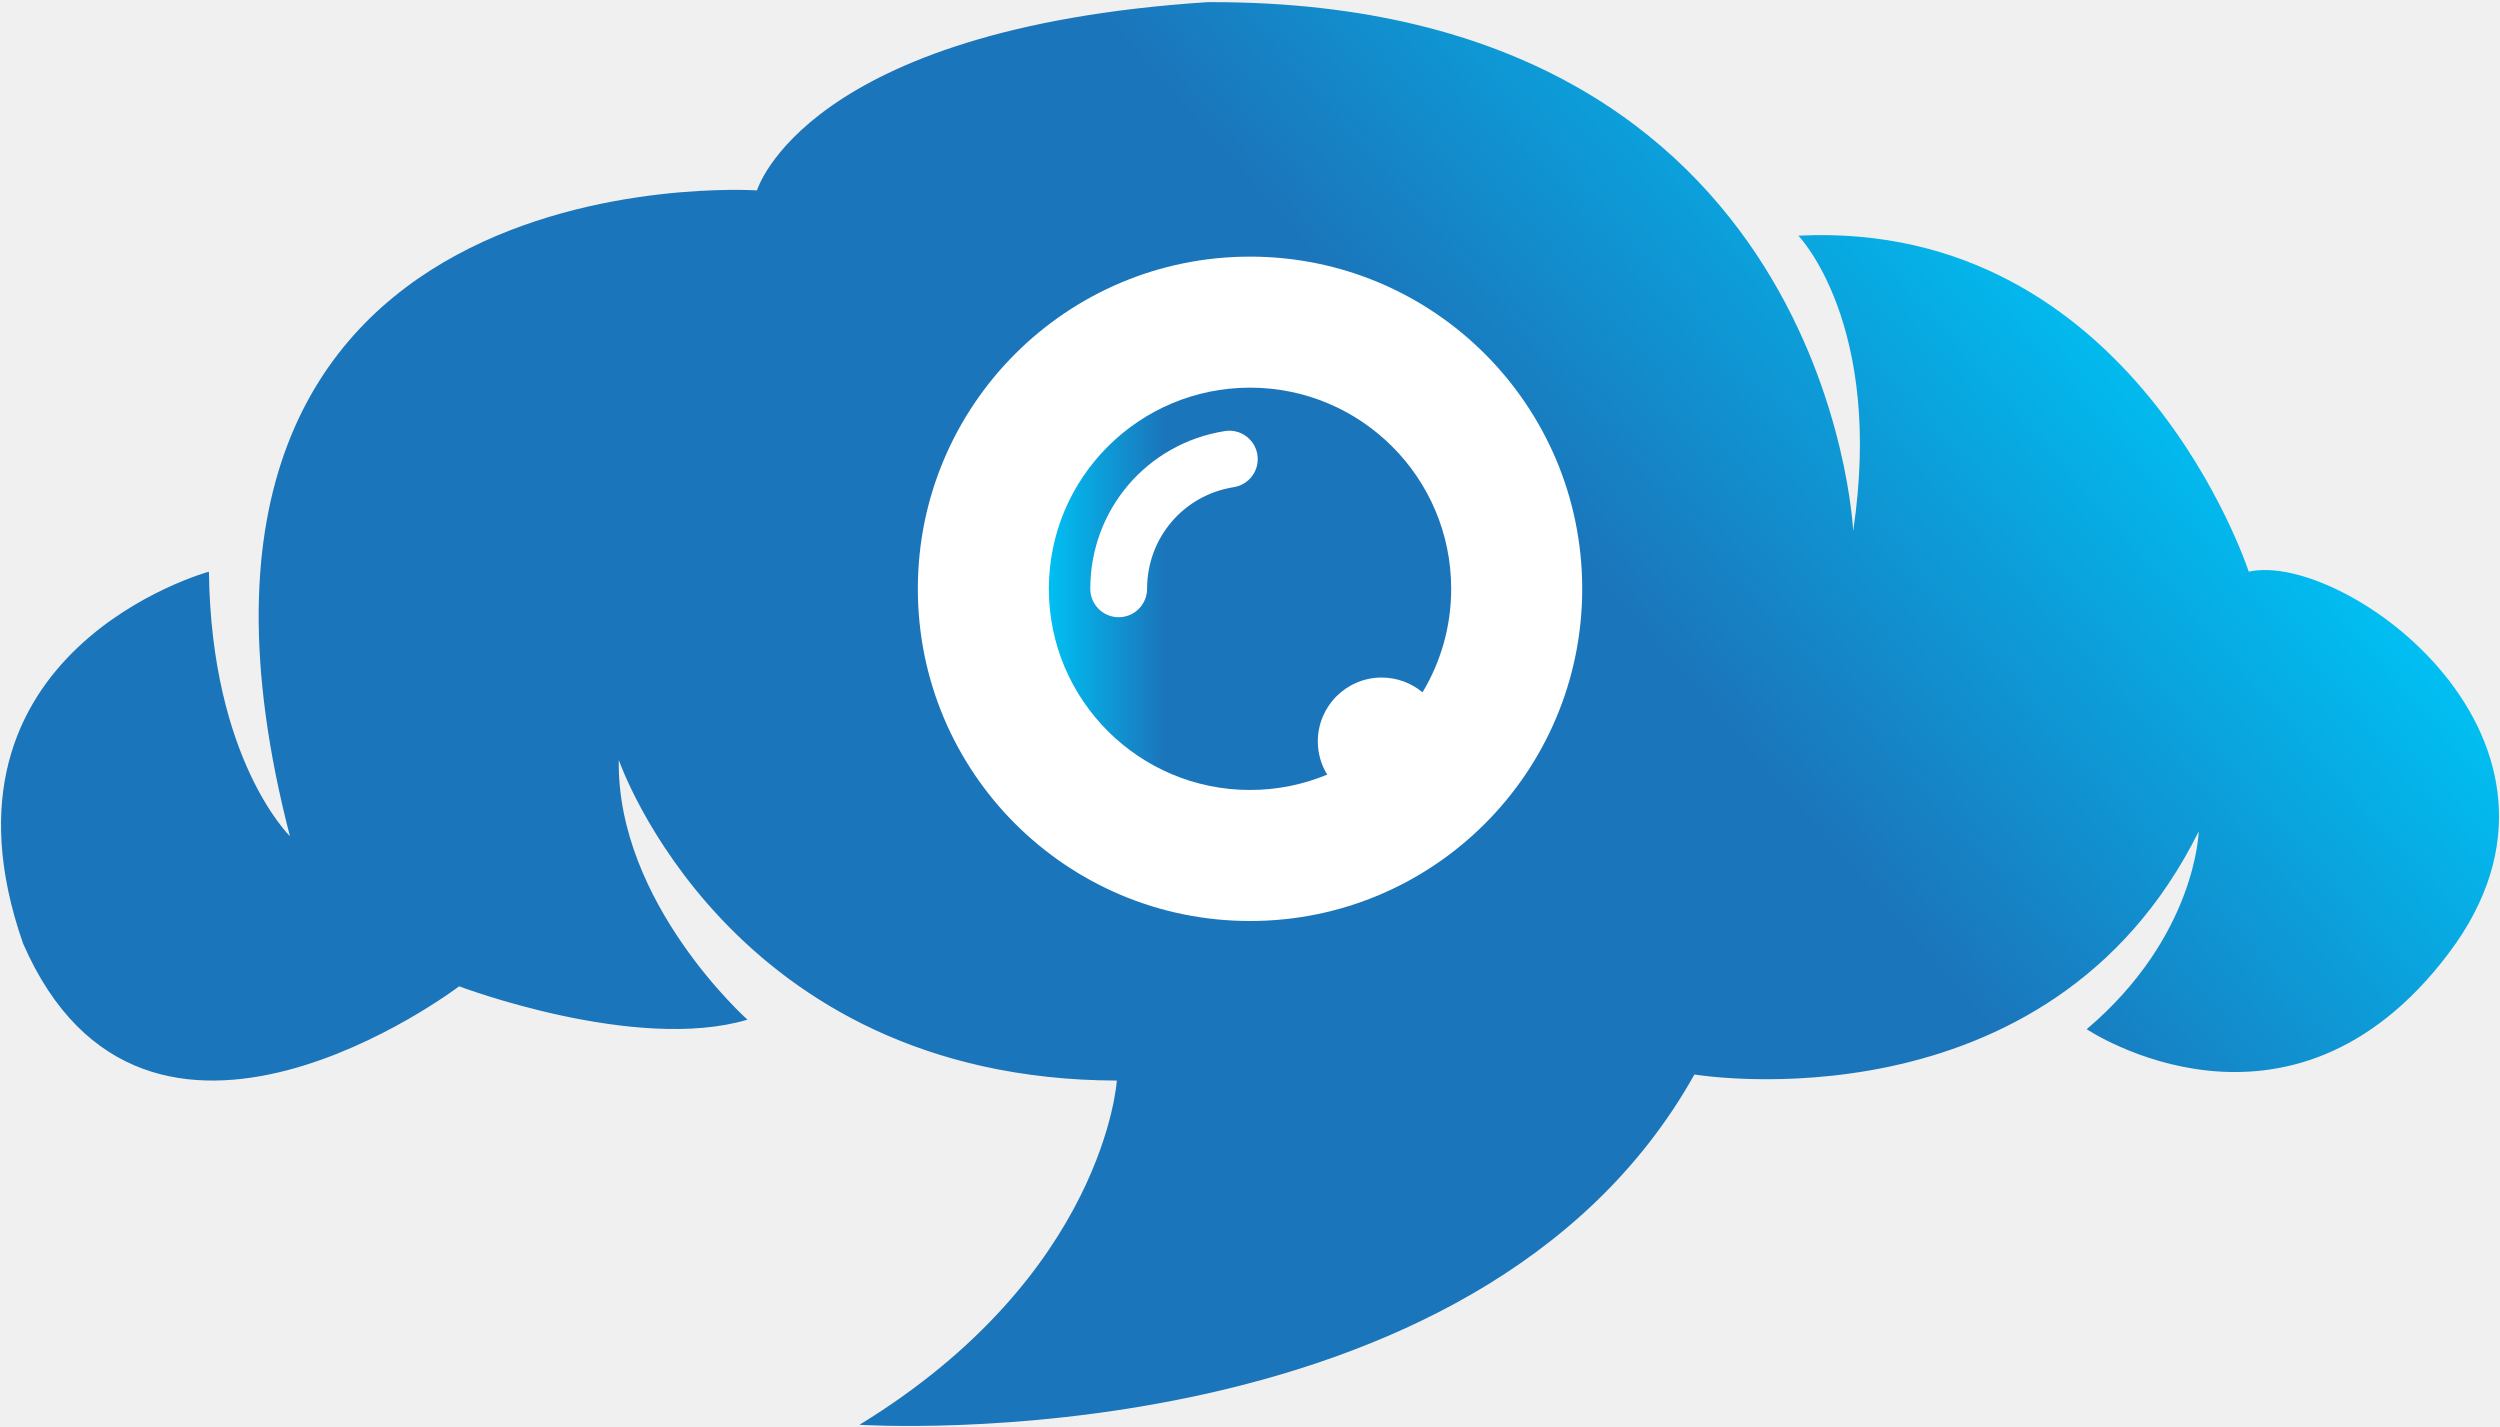
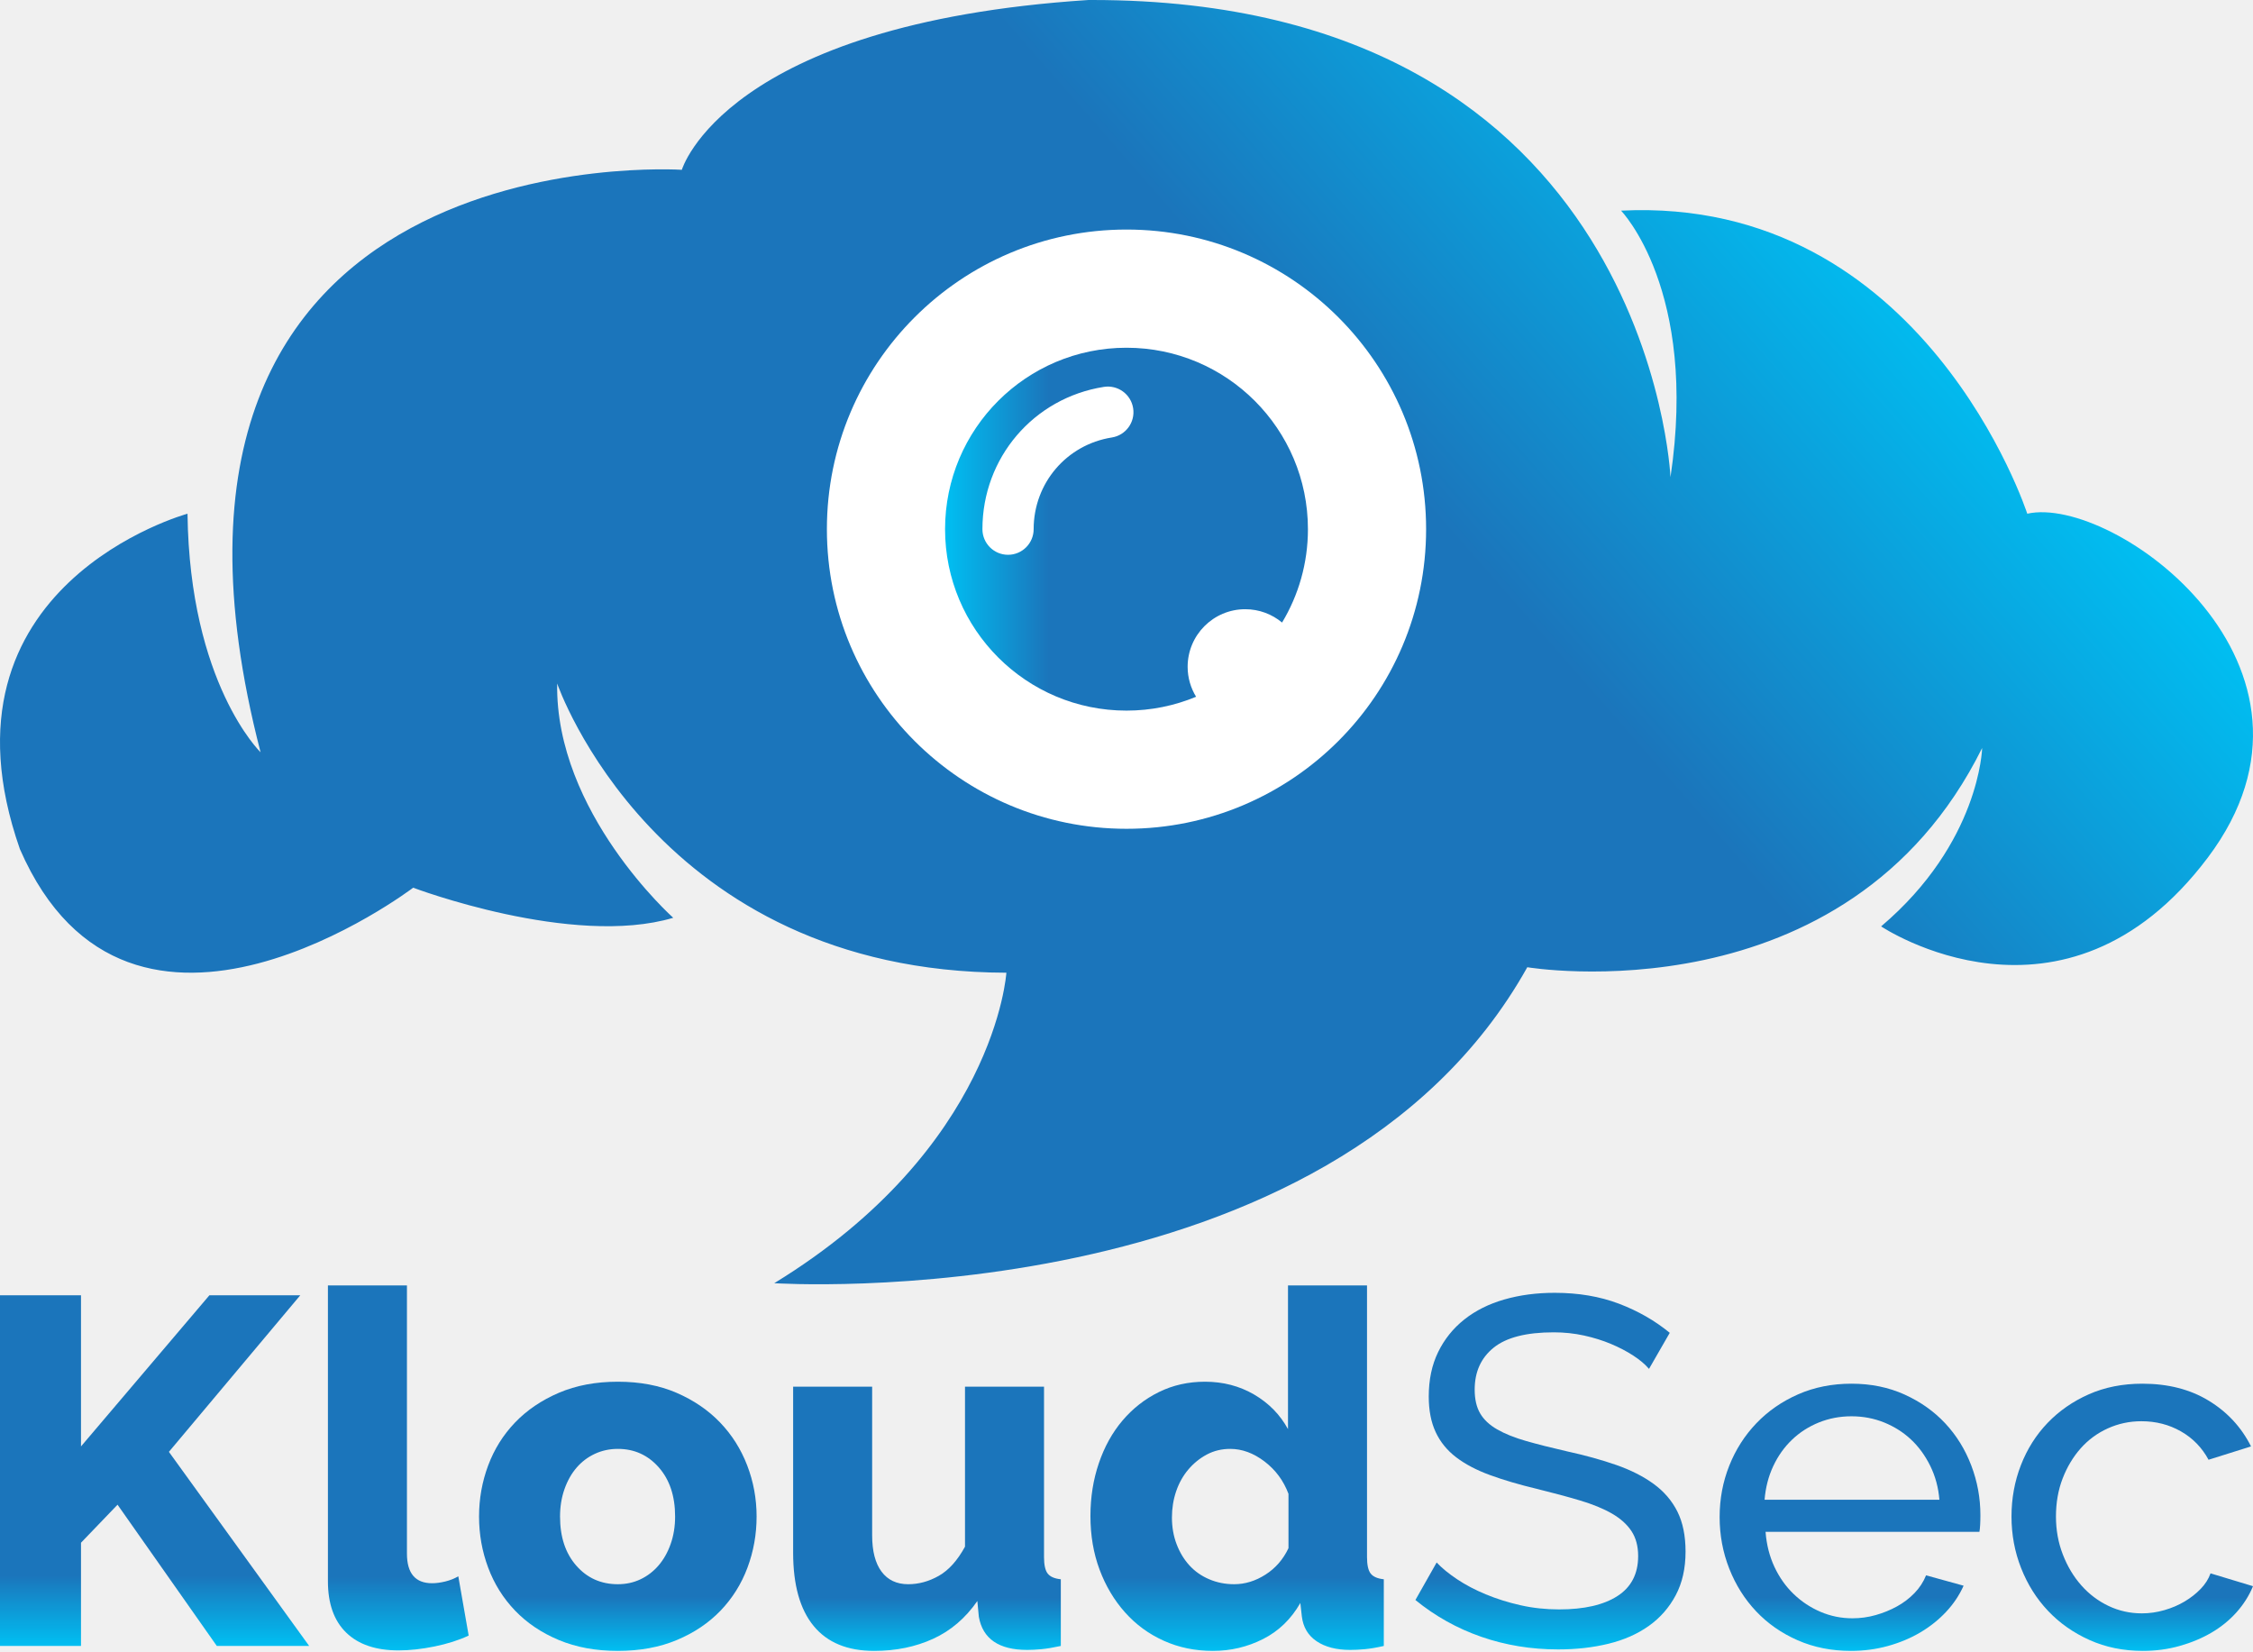
- <svg xmlns="http://www.w3.org/2000/svg" width="1060" height="605" viewBox="0 0 1060 605" fill="none">
-   <path d="M512.073 0.908C341.176 12.023 320.968 80.728 320.968 80.728C320.968 80.728 47.153 62.541 122.933 354.541C122.933 354.541 89.591 322.211 88.58 242.389C88.58 242.389 -33.677 275.732 9.771 400.008C61.683 519.235 194.671 418.196 194.671 418.196C194.671 418.196 269.439 446.485 316.927 432.341C316.927 432.341 261.355 382.833 262.365 322.211C262.365 322.211 308.843 457.713 473.536 458.161C473.536 458.161 468.485 540.453 364.413 604.105C364.413 604.105 625.852 621.283 718.427 455.581C718.427 455.581 868.595 480.84 932.251 352.521C932.251 352.521 931.24 396.977 884.761 436.383C884.761 436.383 970.644 493.975 1038.34 404.051C1106.03 314.125 993.883 233.295 953.467 242.389C953.467 242.389 904.969 92.853 762.505 99.924C762.505 99.924 798.879 137.309 785.743 225.213C785.743 225.213 775.957 0.915 513.84 0.904C513.248 0.904 512.669 0.905 512.073 0.904" fill="url(#paint0_linear)" />
-   <path d="M670.857 249.657C670.857 327.445 607.797 390.504 530.009 390.504C452.222 390.504 389.162 327.445 389.162 249.657C389.162 171.869 452.222 108.811 530.009 108.811C607.797 108.811 670.857 171.869 670.857 249.657Z" fill="white" />
-   <path d="M444.717 249.657C444.717 296.764 482.905 334.948 530.008 334.948C541.601 334.948 552.649 332.626 562.727 328.436C560.22 324.33 558.751 319.525 558.751 314.364C558.751 299.408 570.875 287.284 585.831 287.284C592.419 287.284 598.452 289.64 603.145 293.549C610.859 280.725 615.303 265.712 615.303 249.657C615.303 202.55 577.112 164.366 530.008 164.366C482.905 164.366 444.717 202.55 444.717 249.657V249.657ZM462.28 249.657C462.28 216.133 486.287 187.998 519.359 182.772C525.928 181.741 532.093 186.213 533.133 192.777C534.173 199.348 529.687 205.514 523.119 206.554C501.821 209.922 486.359 228.049 486.359 249.657C486.359 256.305 480.969 261.698 474.32 261.698C467.672 261.698 462.28 256.305 462.28 249.657Z" fill="url(#paint1_linear)" />
+ <svg xmlns="http://www.w3.org/2000/svg" width="1000" height="733" viewBox="0 0 1000 733" fill="none">
+   <path d="M483.066 0.004C321.713 10.498 302.634 75.366 302.634 75.366C302.634 75.366 44.112 58.195 115.66 333.886C115.66 333.886 84.179 303.361 83.225 227.998C83.225 227.998 -32.204 259.479 8.817 376.814C57.83 489.381 183.39 393.986 183.39 393.986C183.39 393.986 253.982 420.695 298.818 407.341C298.818 407.341 246.35 360.598 247.304 303.361C247.304 303.361 291.186 431.296 446.681 431.719C446.681 431.719 441.912 509.415 343.653 569.512C343.653 569.512 590.49 585.73 677.894 429.283C677.894 429.283 819.675 453.131 879.776 331.979C879.776 331.979 878.821 373.952 834.939 411.157C834.939 411.157 916.025 465.532 979.94 380.631C1043.85 295.728 937.965 219.411 899.807 227.998C899.807 227.998 854.018 86.814 719.511 93.49C719.511 93.49 753.853 128.787 741.45 211.782C741.45 211.782 732.211 0.01 484.734 6.10352e-05C484.175 6.10352e-05 483.628 0.001 483.066 6.10352e-05" fill="url(#paint0_linear)" />
+   <path d="M632.981 234.859C632.981 308.303 573.443 367.839 499.999 367.839C426.557 367.839 367.019 308.303 367.019 234.859C367.019 161.416 426.557 101.879 499.999 101.879C573.443 101.879 632.981 161.416 632.981 234.859Z" fill="white" />
+   <path d="M419.471 234.861C419.471 279.337 455.527 315.388 499.998 315.388C510.944 315.388 521.375 313.196 530.89 309.24C528.523 305.364 527.136 300.827 527.136 295.954C527.136 281.833 538.583 270.386 552.703 270.386C558.924 270.386 564.62 272.611 569.051 276.302C576.334 264.194 580.529 250.019 580.529 234.861C580.529 190.385 544.472 154.334 499.998 154.334C455.527 154.334 419.471 190.385 419.471 234.861ZM436.053 234.861C436.053 203.209 458.719 176.646 489.944 171.711C496.146 170.738 501.967 174.96 502.949 181.158C503.931 187.362 499.695 193.184 493.494 194.166C473.386 197.346 458.787 214.46 458.787 234.861C458.787 241.138 453.699 246.23 447.421 246.23C441.144 246.23 436.053 241.138 436.053 234.861Z" fill="url(#paint1_linear)" />
+   <path d="M92.942 574.881L35.951 641.957V574.881H0V730.516H35.951V684.701L52.171 667.823L96.232 730.516H137.226L74.969 644.368L133.277 574.881H92.942Z" fill="url(#paint2_linear)" />
+   <path d="M145.549 570.496V701.801C145.549 711.738 148.252 719.337 153.66 724.598C159.064 729.86 166.812 732.489 176.893 732.489C181.86 732.489 187.199 731.902 192.898 730.735C198.598 729.567 203.64 727.962 208.022 725.912L203.42 699.609C201.667 700.632 199.729 701.4 197.61 701.911C195.492 702.424 193.556 702.679 191.802 702.679C184.35 702.679 180.622 698.294 180.622 689.524V570.496H145.549Z" fill="url(#paint3_linear)" />
+   <path d="M248.025 618.172C240.356 621.462 233.888 625.845 228.626 631.324C223.367 636.806 219.381 643.163 216.679 650.396C213.974 657.63 212.626 665.193 212.626 673.085C212.626 680.975 213.974 688.539 216.679 695.772C219.381 703.005 223.367 709.363 228.626 714.843C233.888 720.323 240.356 724.675 248.025 727.885C255.697 731.098 264.43 732.708 274.22 732.708C284.011 732.708 292.743 731.098 300.415 727.885C308.088 724.675 314.554 720.323 319.818 714.843C325.075 709.363 329.059 703.005 331.764 695.772C334.466 688.539 335.818 680.975 335.818 673.085C335.818 665.193 334.429 657.63 331.652 650.396C328.874 643.163 324.859 636.806 319.596 631.324C314.334 625.845 307.904 621.462 300.306 618.172C292.705 614.885 284.011 613.241 274.22 613.241C264.43 613.241 255.697 614.885 248.025 618.172ZM255.81 694.895C250.984 689.415 248.575 682.147 248.575 673.085C248.575 668.699 249.233 664.645 250.547 660.919C251.862 657.192 253.65 654.013 255.917 651.384C258.182 648.753 260.885 646.708 264.028 645.246C267.169 643.786 270.567 643.053 274.22 643.053C281.525 643.053 287.592 645.794 292.416 651.273C297.238 656.754 299.648 664.024 299.648 673.085C299.648 677.47 298.993 681.524 297.675 685.251C296.362 688.978 294.569 692.155 292.305 694.785C290.037 697.415 287.376 699.465 284.306 700.922C281.237 702.385 277.873 703.116 274.22 703.116C266.767 703.116 260.629 700.377 255.81 694.895" fill="url(#paint4_linear)" />
+   <path d="M428.319 615.433V686.455C424.959 692.594 421.088 696.906 416.701 699.389C412.318 701.876 407.787 703.116 403.112 703.116C397.995 703.116 394.046 701.252 391.273 697.527C388.496 693.8 387.107 688.429 387.107 681.414V615.433H352.035V689.087C352.035 703.409 355.066 714.262 361.133 721.639C367.197 729.019 376.148 732.708 387.987 732.708C397.633 732.708 406.36 730.917 414.183 727.339C421.997 723.759 428.539 718.169 433.798 710.57L434.458 717.583C436.213 727.376 443.368 732.27 455.94 732.27C457.838 732.27 459.956 732.162 462.295 731.94C464.635 731.721 467.482 731.246 470.847 730.516V700.922C468.067 700.632 466.133 699.795 465.035 698.403C463.942 697.015 463.391 694.567 463.391 691.059V615.433H428.319Z" fill="url(#paint5_linear)" />
+   <path d="M571.681 570.496V634.285C568.172 627.856 563.166 622.743 556.664 618.94C550.159 615.142 542.887 613.241 534.851 613.241C527.4 613.241 520.566 614.777 514.357 617.845C508.144 620.913 502.773 625.116 498.245 630.449C493.712 635.783 490.204 642.104 487.724 649.409C485.235 656.72 483.995 664.536 483.995 672.866C483.995 681.49 485.347 689.415 488.053 696.648C490.755 703.883 494.52 710.206 499.34 715.612C504.165 721.021 509.896 725.221 516.55 728.214C523.197 731.209 530.469 732.708 538.359 732.708C546.253 732.708 553.667 730.955 560.609 727.447C567.548 723.94 573.064 718.607 577.16 711.446L577.819 717.363C578.398 722.188 580.591 725.879 584.395 728.433C588.19 730.989 593.161 732.27 599.298 732.27C601.345 732.27 603.535 732.162 605.873 731.94C608.209 731.721 610.99 731.246 614.206 730.516V700.922C611.428 700.632 609.493 699.795 608.395 698.403C607.299 697.015 606.753 694.567 606.753 691.059V570.496H571.681ZM536.716 700.922C533.28 699.465 530.356 697.415 527.947 694.785C525.536 692.155 523.635 689.014 522.246 685.36C520.857 681.709 520.165 677.764 520.165 673.522C520.165 669.434 520.786 665.559 522.029 661.905C523.268 658.253 525.061 655.037 527.4 652.26C529.735 649.486 532.476 647.255 535.619 645.574C538.759 643.897 542.228 643.053 546.032 643.053C551.293 643.053 556.369 644.916 561.266 648.643C566.159 652.369 569.707 657.158 571.896 663.001V687.113C569.559 692.084 566.159 695.992 561.707 698.841C557.245 701.69 552.607 703.116 547.787 703.116C543.839 703.116 540.148 702.385 536.716 700.922" fill="url(#paint6_linear)" />
+   <path d="M667.692 576.742C660.821 578.718 654.904 581.675 649.936 585.621C644.966 589.568 641.093 594.39 638.319 600.087C635.537 605.789 634.155 612.364 634.155 619.818C634.155 625.956 635.175 631.216 637.223 635.601C639.268 639.983 642.296 643.712 646.318 646.78C650.337 649.849 655.341 652.479 661.332 654.672C667.325 656.864 674.269 658.912 682.157 660.808C689.316 662.565 695.715 664.281 701.34 665.961C706.966 667.642 711.676 669.577 715.479 671.769C719.278 673.962 722.164 676.557 724.136 679.553C726.108 682.548 727.097 686.237 727.097 690.621C727.097 698.513 724.028 704.432 717.889 708.377C711.752 712.323 703.128 714.295 692.025 714.295C686.028 714.295 680.297 713.676 674.815 712.431C669.336 711.193 664.219 709.581 659.473 707.609C654.72 705.637 650.482 703.409 646.758 700.923C643.032 698.441 639.996 695.958 637.66 693.471L628.232 710.129C637.001 717.291 646.758 722.736 657.496 726.462C668.238 730.187 679.602 732.051 691.585 732.051C699.622 732.051 707.072 731.209 713.944 729.53C720.813 727.852 726.768 725.221 731.808 721.639C736.852 718.058 740.832 713.527 743.756 708.046C746.677 702.567 748.138 696.1 748.138 688.648C748.138 681.633 746.933 675.715 744.523 670.892C742.113 666.071 738.605 661.98 734.001 658.617C729.397 655.257 723.844 652.445 717.343 650.177C710.838 647.912 703.567 645.903 695.531 644.149C688.516 642.545 682.451 641.009 677.338 639.547C672.221 638.085 667.947 636.367 664.514 634.394C661.078 632.422 658.557 630.049 656.95 627.268C655.341 624.495 654.54 620.989 654.54 616.749C654.54 608.857 657.351 602.648 662.981 598.116C668.601 593.589 677.48 591.32 689.613 591.32C694.287 591.32 698.779 591.796 703.094 592.744C707.403 593.698 711.385 594.937 715.041 596.473C718.689 598.007 721.98 599.725 724.902 601.623C727.827 603.523 730.166 605.496 731.918 607.542L741.125 591.54C734.549 586.135 727.022 581.823 718.547 578.607C710.072 575.392 700.573 573.784 690.052 573.784C682.012 573.784 674.56 574.771 667.692 576.742" fill="url(#paint7_linear)" />
+   <path d="M798.119 618.832C790.955 621.975 784.781 626.25 779.597 631.653C774.404 637.062 770.389 643.349 767.54 650.507C764.688 657.668 763.263 665.267 763.263 673.303C763.263 681.342 764.688 688.978 767.54 696.211C770.389 703.446 774.366 709.767 779.487 715.171C784.6 720.58 790.738 724.856 797.897 727.995C805.057 731.136 812.948 732.708 821.575 732.708C827.27 732.708 832.753 731.977 838.012 730.516C843.275 729.057 848.058 727.046 852.373 724.489C856.681 721.934 860.483 718.899 863.769 715.392C867.059 711.883 869.649 708.013 871.551 703.773L854.891 699.169C853.721 702.094 852.006 704.726 849.742 707.061C847.474 709.401 844.88 711.374 841.96 712.98C839.033 714.588 835.894 715.867 832.532 716.816C829.168 717.769 825.736 718.24 822.229 718.24C817.263 718.24 812.547 717.291 808.092 715.392C803.63 713.494 799.653 710.864 796.147 707.5C792.639 704.139 789.787 700.122 787.598 695.444C785.405 690.768 784.087 685.579 783.65 679.88H878.568C878.712 679.149 878.82 678.125 878.894 676.81C878.969 675.496 879.007 674.036 879.007 672.427C879.007 664.83 877.652 657.486 874.948 650.396C872.243 643.311 868.406 637.1 863.44 631.764C858.469 626.431 852.443 622.158 845.356 618.94C838.267 615.727 830.415 614.119 821.791 614.119C813.167 614.119 805.274 615.69 798.119 618.832V618.832ZM787.047 650.726C789.167 646.199 791.943 642.285 795.38 638.998C798.81 635.71 802.793 633.155 807.325 631.324C811.856 629.501 816.675 628.585 821.791 628.585C826.907 628.585 831.727 629.501 836.261 631.324C840.789 633.155 844.771 635.676 848.207 638.888C851.639 642.104 854.488 646.014 856.756 650.617C859.02 655.218 860.371 660.226 860.81 665.631H783.211C783.65 660.226 784.929 655.257 787.047 650.726" fill="url(#paint8_linear)" />
+   <path d="M927.116 618.832C920.026 621.975 913.924 626.212 908.813 631.545C903.696 636.881 899.753 643.13 896.975 650.288C894.197 657.449 892.809 665.049 892.809 673.085C892.809 681.124 894.235 688.757 897.088 695.992C899.935 703.224 903.914 709.548 909.034 714.952C914.146 720.36 920.284 724.675 927.445 727.885C934.604 731.098 942.493 732.708 951.121 732.708C956.818 732.708 962.264 731.977 967.45 730.516C972.639 729.057 977.35 727.084 981.591 724.598C985.827 722.115 989.513 719.118 992.659 715.612C995.801 712.102 998.25 708.232 1000 703.993L981.154 698.294C980.273 700.781 978.813 703.082 976.767 705.198C974.719 707.318 972.346 709.181 969.644 710.787C966.937 712.398 963.944 713.676 960.654 714.624C957.369 715.576 954.04 716.05 950.683 716.05C945.421 716.05 940.488 714.952 935.885 712.76C931.281 710.57 927.261 707.538 923.828 703.664C920.393 699.795 917.655 695.226 915.61 689.964C913.559 684.701 912.542 679.078 912.542 673.085C912.542 666.947 913.525 661.322 915.498 656.206C917.47 651.093 920.135 646.636 923.499 642.834C926.861 639.035 930.876 636.076 935.556 633.955C940.229 631.839 945.201 630.778 950.462 630.778C956.892 630.778 962.738 632.277 967.997 635.272C973.259 638.268 977.35 642.47 980.273 647.875L999.125 641.957C994.884 633.484 988.638 626.723 980.385 621.679C972.125 616.639 962.3 614.119 950.9 614.119C942.13 614.119 934.204 615.69 927.116 618.832" fill="url(#paint9_linear)" />
  <defs>
-     <linearGradient id="paint0_linear" x1="838.783" y1="60.33" x2="196.822" y2="622.724" gradientUnits="userSpaceOnUse">
+     <linearGradient id="paint0_linear" x1="791.529" y1="56.107" x2="185.421" y2="587.091" gradientUnits="userSpaceOnUse">
      <stop stop-color="#00BFF2" />
      <stop offset="0.286" stop-color="#1B75BB" />
      <stop offset="0.725" stop-color="#1B75BB" />
      <stop offset="0.737" stop-color="#1B75BB" />
      <stop offset="1" stop-color="#1B75BB" />
    </linearGradient>
-     <linearGradient id="paint1_linear" x1="444.717" y1="249.657" x2="615.302" y2="249.657" gradientUnits="userSpaceOnUse">
+     <linearGradient id="paint1_linear" x1="419.471" y1="234.861" x2="580.529" y2="234.861" gradientUnits="userSpaceOnUse">
      <stop stop-color="#00BFF2" />
      <stop offset="0.286" stop-color="#1B75BB" />
      <stop offset="0.725" stop-color="#1B75BB" />
      <stop offset="0.737" stop-color="#1B75BB" />
      <stop offset="1" stop-color="#1B75BB" />
    </linearGradient>
+     <linearGradient id="paint2_linear" x1="68.612" y1="730.516" x2="68.612" y2="574.881" gradientUnits="userSpaceOnUse">
+       <stop stop-color="#00BFF2" />
+       <stop offset="0.201" stop-color="#1B75BB" />
+       <stop offset="1" stop-color="#1B75BB" />
+     </linearGradient>
+     <linearGradient id="paint3_linear" x1="176.785" y1="732.489" x2="176.785" y2="570.496" gradientUnits="userSpaceOnUse">
+       <stop stop-color="#00BFF2" />
+       <stop offset="0.201" stop-color="#1B75BB" />
+       <stop offset="1" stop-color="#1B75BB" />
+     </linearGradient>
+     <linearGradient id="paint4_linear" x1="274.222" y1="732.708" x2="274.222" y2="613.242" gradientUnits="userSpaceOnUse">
+       <stop stop-color="#00BFF2" />
+       <stop offset="0.201" stop-color="#1B75BB" />
+       <stop offset="1" stop-color="#1B75BB" />
+     </linearGradient>
+     <linearGradient id="paint5_linear" x1="411.441" y1="732.708" x2="411.441" y2="615.433" gradientUnits="userSpaceOnUse">
+       <stop stop-color="#00BFF2" />
+       <stop offset="0.201" stop-color="#1B75BB" />
+       <stop offset="1" stop-color="#1B75BB" />
+     </linearGradient>
+     <linearGradient id="paint6_linear" x1="549.1" y1="732.708" x2="549.1" y2="570.496" gradientUnits="userSpaceOnUse">
+       <stop stop-color="#00BFF2" />
+       <stop offset="0.201" stop-color="#1B75BB" />
+       <stop offset="1" stop-color="#1B75BB" />
+     </linearGradient>
+     <linearGradient id="paint7_linear" x1="688.186" y1="732.051" x2="688.186" y2="573.784" gradientUnits="userSpaceOnUse">
+       <stop stop-color="#00BFF2" />
+       <stop offset="0.201" stop-color="#1B75BB" />
+       <stop offset="1" stop-color="#1B75BB" />
+     </linearGradient>
+     <linearGradient id="paint8_linear" x1="821.135" y1="732.708" x2="821.135" y2="614.118" gradientUnits="userSpaceOnUse">
+       <stop stop-color="#00BFF2" />
+       <stop offset="0.201" stop-color="#1B75BB" />
+       <stop offset="1" stop-color="#1B75BB" />
+     </linearGradient>
+     <linearGradient id="paint9_linear" x1="946.405" y1="732.708" x2="946.405" y2="614.118" gradientUnits="userSpaceOnUse">
+       <stop stop-color="#00BFF2" />
+       <stop offset="0.201" stop-color="#1B75BB" />
+       <stop offset="1" stop-color="#1B75BB" />
+     </linearGradient>
  </defs>
</svg>
